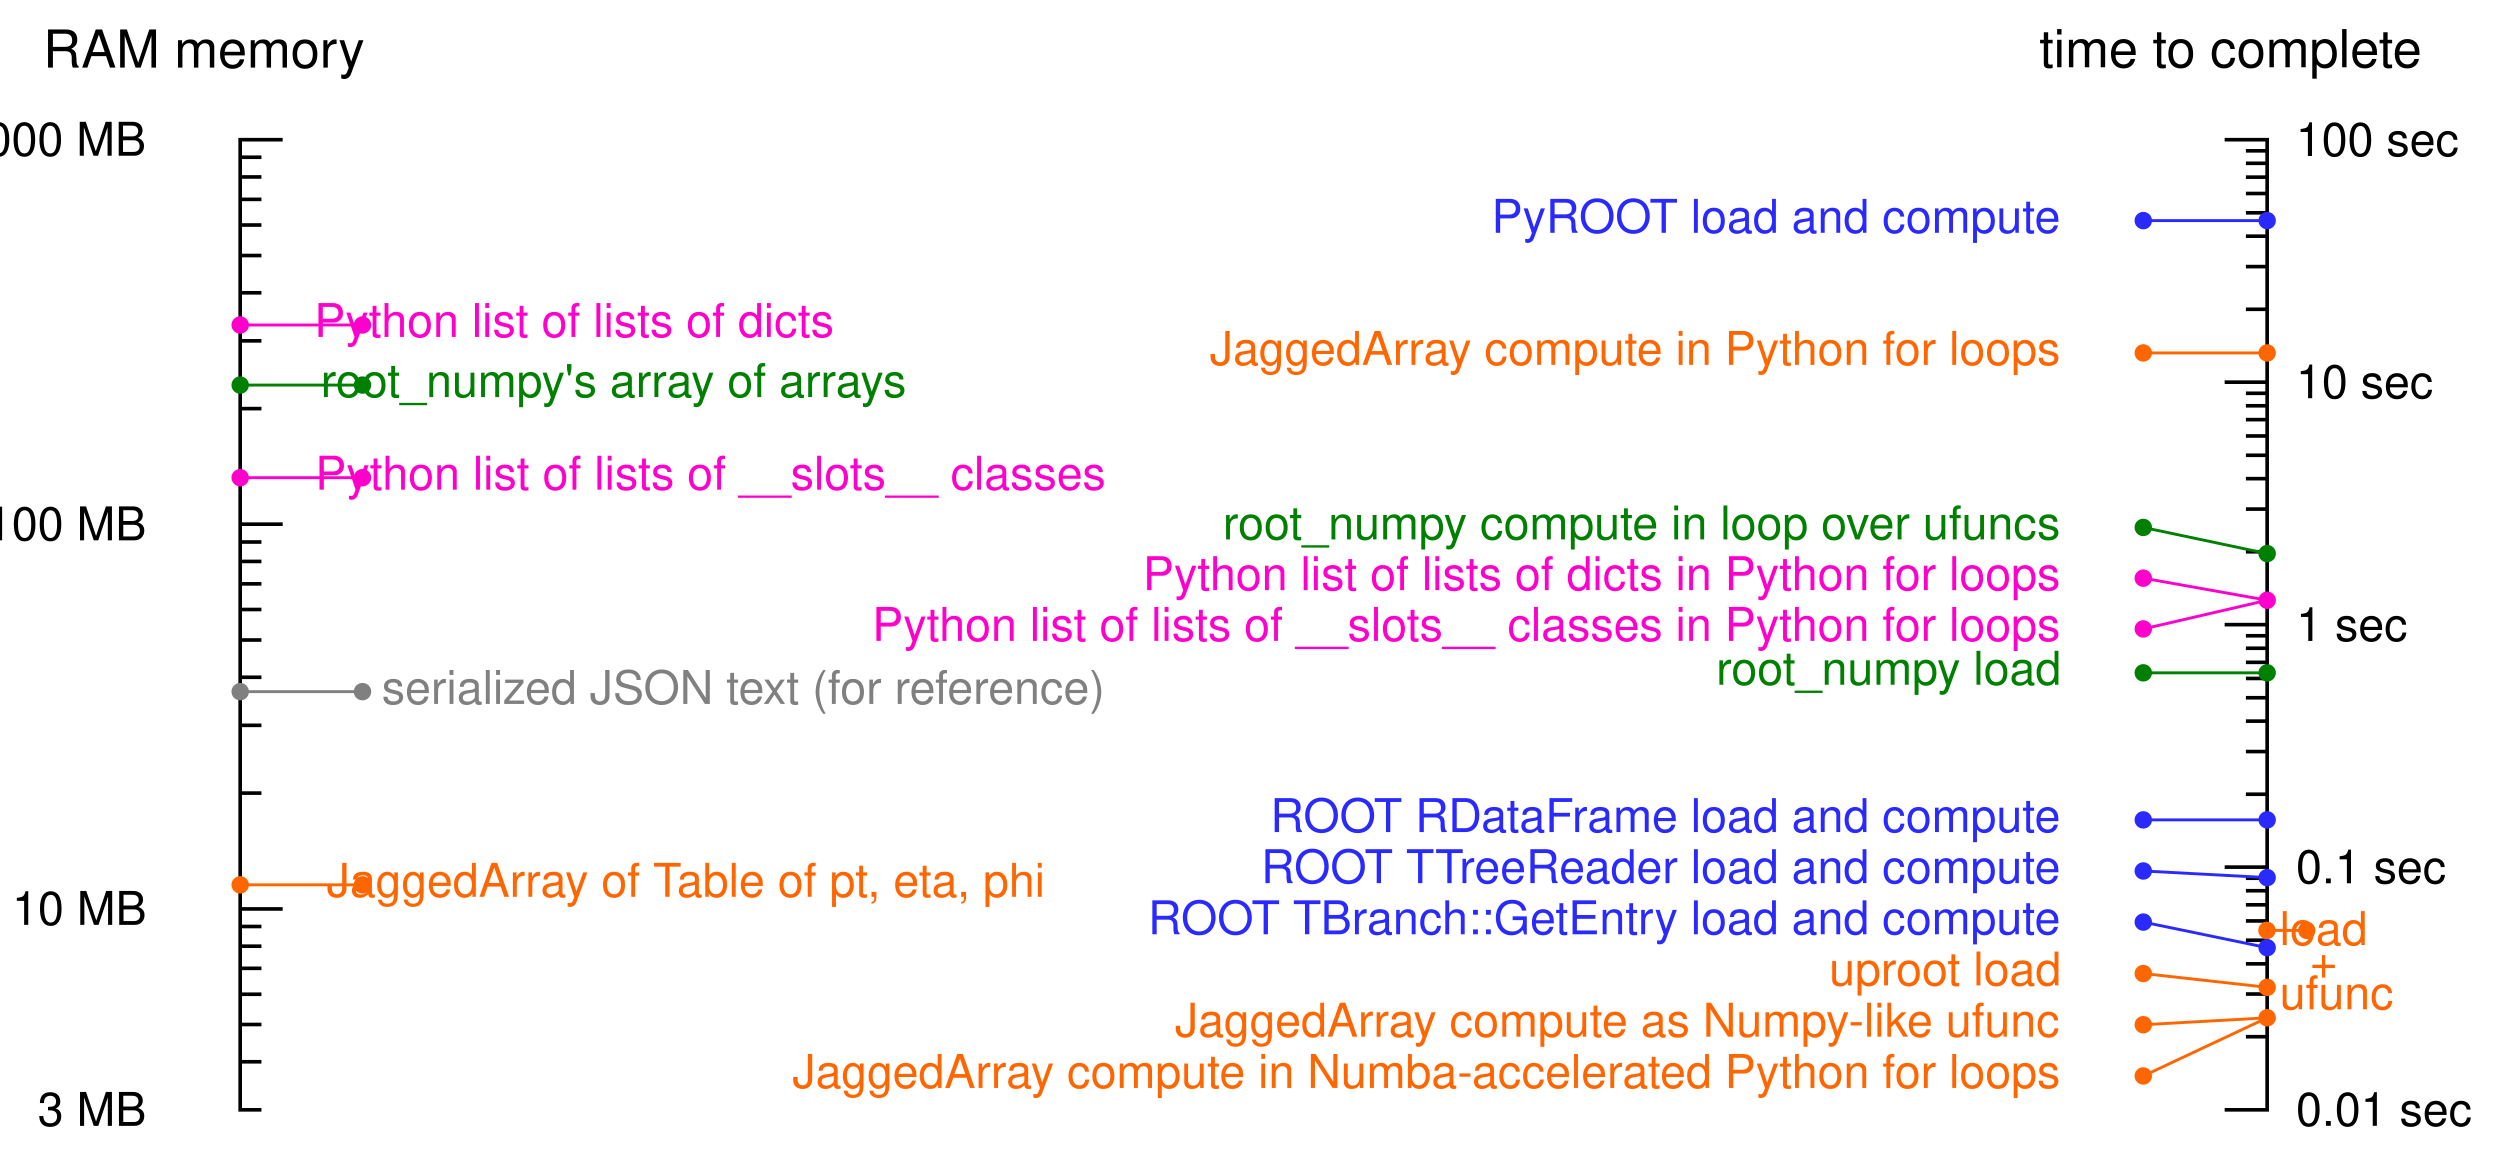
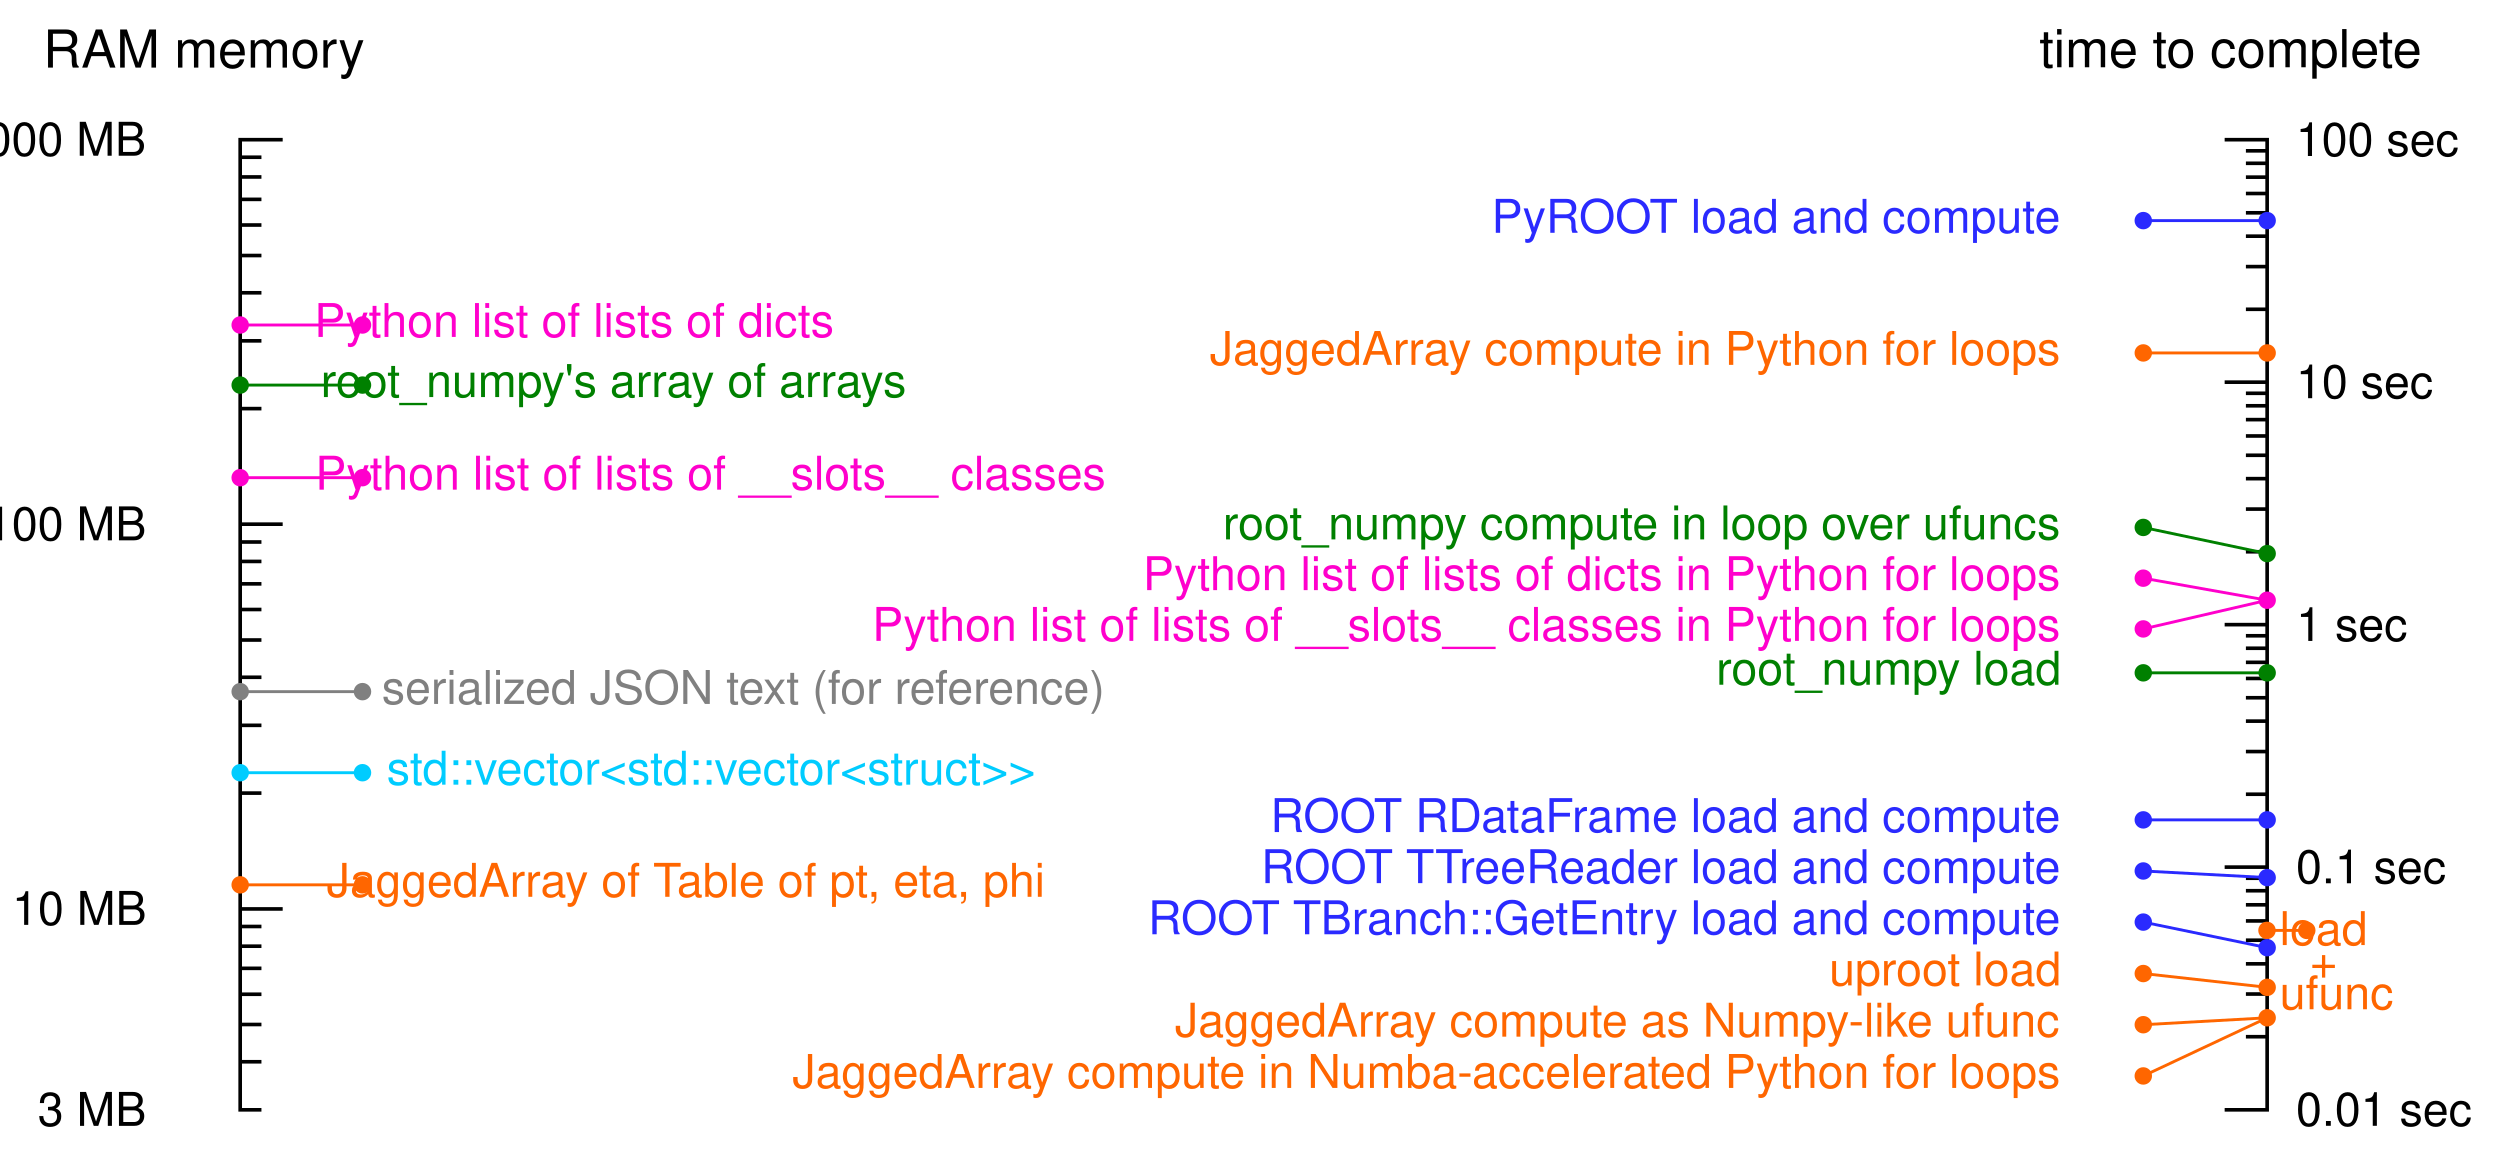
<svg xmlns="http://www.w3.org/2000/svg" width="1719.246" height="794.98" id="svg2" version="1.1">
  <defs id="defs4">
    <clipPath clipPathUnits="userSpaceOnUse" id="clipPath3160">
      <rect style="color:#000000;fill:#2a2aff;fill-opacity:1;fill-rule:nonzero;stroke:none;stroke-width:2;marker:none;visibility:visible;display:inline;overflow:visible;enable-background:accumulate" id="rect3162" width="10.231" height="4.054" x="1427.514" y="886.596" />
    </clipPath>
  </defs>
  <g id="layer1" transform="translate(127.3163,-234.8682)">
    <text xml:space="preserve" style="font-size:36px;font-style:normal;font-variant:normal;font-weight:normal;font-stretch:normal;text-align:end;line-height:125%;letter-spacing:0px;word-spacing:0px;text-anchor:end;fill:#000000;fill-opacity:1;stroke:none;font-family:Nimbus Sans L;-inkscape-font-specification:Nimbus Sans L" x="32.633" y="1067.522" id="text2989" transform="scale(1.441993,0.6934849)">
      <tspan id="tspan2991" x="32.633" y="1067.522" />
    </text>
    <text xml:space="preserve" style="font-size:36px;font-style:normal;font-variant:normal;font-weight:normal;font-stretch:normal;text-align:end;line-height:125%;letter-spacing:0px;word-spacing:0px;text-anchor:end;fill:#000000;fill-opacity:1;stroke:none;font-family:Nimbus Sans L;-inkscape-font-specification:Nimbus Sans L" x="22.861" y="1065.464" id="text2993" transform="scale(1.441993,0.6934849)">
      <tspan id="tspan2995" x="22.861" y="1065.464" />
    </text>
    <path id="path4550" style="color:#000000;fill:none;stroke:#000000;stroke-width:2.5;stroke-linecap:butt;stroke-linejoin:miter;stroke-miterlimit:4;stroke-opacity:1;stroke-dasharray:none;stroke-dashoffset:0;marker:none;visibility:visible;display:inline;overflow:visible;enable-background:accumulate" d="m 37.86,515.873 14.612,0 m -14.612,-46.606 14.612,0 m -14.612,-33.051 14.612,0 m -14.612,-25.624 14.612,0 m -14.612,-20.982 14.612,0 m -14.612,-17.64 14.612,0 m -14.612,-15.412 14.612,0 m -14.612,-13.555 14.612,0 m -14.612,437.281 14.612,0 m -14.612,-46.606 14.612,0 m -14.612,-33.051 14.612,0 m -14.612,-25.624 14.612,0 m -14.612,-20.982 14.612,0 m -14.612,-17.64 14.612,0 m -14.612,-15.412 14.612,0 m -14.612,-13.369 14.612,0 m -14.612,-12.255 29.225,0 m -14.612,402.744 -14.612,0 0,-667.156 29.225,0 m -29.225,634.104 14.612,0 m -14.612,-25.624 14.612,0 m -14.612,-20.796 14.612,0 m -14.612,-17.825 14.612,0 m -14.612,-15.226 14.612,0 m -14.612,-13.555 14.612,0 m -14.612,-12.069 29.225,0" />
    <text xml:space="preserve" style="font-size:32px;font-style:normal;font-variant:normal;font-weight:normal;font-stretch:normal;text-align:end;line-height:125%;letter-spacing:0px;word-spacing:0px;text-anchor:end;fill:#000000;fill-opacity:1;stroke:none;font-family:Nimbus Sans L;-inkscape-font-specification:Nimbus Sans L" x="17.964" y="870.898" id="text4554">
      <tspan id="tspan4556" x="17.964" y="870.898">10 MB</tspan>
    </text>
    <text xml:space="preserve" style="font-size:32px;font-style:normal;font-variant:normal;font-weight:normal;font-stretch:normal;text-align:end;line-height:125%;letter-spacing:0px;word-spacing:0px;text-anchor:end;fill:#000000;fill-opacity:1;stroke:none;font-family:Nimbus Sans L;-inkscape-font-specification:Nimbus Sans L" x="17.786" y="606.434" id="text4558">
      <tspan id="tspan4560" x="17.786" y="606.434">100 MB</tspan>
    </text>
    <text xml:space="preserve" style="font-size:32px;font-style:normal;font-variant:normal;font-weight:normal;font-stretch:normal;text-align:end;line-height:125%;letter-spacing:0px;word-spacing:0px;text-anchor:end;fill:#000000;fill-opacity:1;stroke:none;font-family:Nimbus Sans L;-inkscape-font-specification:Nimbus Sans L" x="17.607" y="341.969" id="text4562">
      <tspan id="tspan4564" x="17.607" y="341.969">1000 MB</tspan>
    </text>
    <text xml:space="preserve" style="font-size:32px;font-style:normal;font-variant:normal;font-weight:normal;font-stretch:normal;text-align:end;line-height:125%;letter-spacing:0px;word-spacing:0px;text-anchor:end;fill:#000000;fill-opacity:1;stroke:none;font-family:Nimbus Sans L;-inkscape-font-specification:Nimbus Sans L" x="17.786" y="1009.112" id="text4566">
      <tspan id="tspan4568" x="17.786" y="1009.112">3 MB</tspan>
    </text>
    <path d="m 1431.799,447.565 -14.612,0 m 14.612,-29.353 -14.612,0 m 14.612,-20.922 -14.612,0 m 14.612,-16.082 -14.612,0 m 14.612,-13.271 -14.612,0 m 14.612,-11.242 -14.612,0 m 14.612,-9.524 -14.612,0 m 14.612,-8.587 -14.612,0 m 14.612,275.731 -14.612,0 m 14.612,-29.353 -14.612,0 m 14.612,-20.922 -14.612,0 m 14.612,-16.082 -14.612,0 m 14.612,-13.271 -14.612,0 m 14.612,-11.242 -14.612,0 m 14.612,-9.524 -14.612,0 m 14.612,-8.587 -14.612,0 m 14.612,275.731 -14.612,0 m 14.612,-29.353 -14.612,0 m 14.612,-20.922 -14.612,0 m 14.612,-16.082 -14.612,0 m 14.612,-13.271 -14.612,0 m 14.612,-11.085 -14.612,0 m 14.612,-9.68 -14.612,0 m 14.612,-8.587 -14.612,0 m 14.612,-7.651 -29.225,0 m 29.225,283.381 -14.612,0 m 14.612,-29.353 -14.612,0 m 14.612,-20.766 -14.612,0 m 14.612,-16.238 -14.612,0 m 14.612,-13.271 -14.612,0 m 14.612,-11.085 -14.612,0 m 14.612,-9.68 -14.612,0 m 14.612,-8.587 -14.612,0 m 14.612,-7.651 -29.225,0 m 0,166.906 29.225,0 0,-667.156 -29.225,0 m 29.225,166.75 -29.225,0" style="color:#000000;fill:none;stroke:#000000;stroke-width:2.5;stroke-linecap:butt;stroke-linejoin:miter;stroke-miterlimit:4;stroke-opacity:1;stroke-dasharray:none;stroke-dashoffset:0;marker:none;visibility:visible;display:inline;overflow:visible;enable-background:accumulate" id="path4577" />
    <text xml:space="preserve" style="font-size:32px;font-style:normal;font-variant:normal;font-weight:normal;font-stretch:normal;text-align:start;line-height:125%;letter-spacing:0px;word-spacing:0px;text-anchor:start;fill:#000000;fill-opacity:1;stroke:none;font-family:Nimbus Sans L;-inkscape-font-specification:Nimbus Sans L" x="1451.666" y="1009.102" id="text4579">
      <tspan id="tspan4581" x="1451.666" y="1009.102">0.01 sec</tspan>
    </text>
    <text xml:space="preserve" style="font-size:32px;font-style:normal;font-variant:normal;font-weight:normal;font-stretch:normal;text-align:start;line-height:125%;letter-spacing:0px;word-spacing:0px;text-anchor:start;fill:#000000;fill-opacity:1;stroke:none;font-family:Nimbus Sans L;-inkscape-font-specification:Nimbus Sans L" x="1451.666" y="842.301" id="text4583">
      <tspan id="tspan4585" x="1451.666" y="842.301">0.1 sec</tspan>
    </text>
    <text xml:space="preserve" style="font-size:32px;font-style:normal;font-variant:normal;font-weight:normal;font-stretch:normal;text-align:start;line-height:125%;letter-spacing:0px;word-spacing:0px;text-anchor:start;fill:#000000;fill-opacity:1;stroke:none;font-family:Nimbus Sans L;-inkscape-font-specification:Nimbus Sans L" x="1451.792" y="675.626" id="text4587">
      <tspan id="tspan4589" x="1451.792" y="675.626">1 sec</tspan>
    </text>
    <text xml:space="preserve" style="font-size:32px;font-style:normal;font-variant:normal;font-weight:normal;font-stretch:normal;text-align:start;line-height:125%;letter-spacing:0px;word-spacing:0px;text-anchor:start;fill:#000000;fill-opacity:1;stroke:none;font-family:Nimbus Sans L;-inkscape-font-specification:Nimbus Sans L" x="1451.666" y="508.698" id="text4591">
      <tspan id="tspan4593" x="1451.666" y="508.698">10 sec</tspan>
    </text>
    <text xml:space="preserve" style="font-size:32px;font-style:normal;font-variant:normal;font-weight:normal;font-stretch:normal;text-align:start;line-height:125%;letter-spacing:0px;word-spacing:0px;text-anchor:start;fill:#000000;fill-opacity:1;stroke:none;font-family:Nimbus Sans L;-inkscape-font-specification:Nimbus Sans L" x="1451.54" y="342.149" id="text4595">
      <tspan id="tspan4597" x="1451.54" y="342.149">100 sec</tspan>
    </text>
    <text xml:space="preserve" style="font-size:36px;font-style:normal;font-variant:normal;font-weight:normal;font-stretch:normal;text-align:center;line-height:125%;letter-spacing:0px;word-spacing:0px;text-anchor:middle;fill:#000000;fill-opacity:1;stroke:none;font-family:Nimbus Sans L;-inkscape-font-specification:Nimbus Sans L" x="37.913" y="281.366" id="text4599">
      <tspan id="tspan4601" x="37.913" y="281.366">RAM memory</tspan>
    </text>
    <text xml:space="preserve" style="font-size:36px;font-style:normal;font-variant:normal;font-weight:normal;font-stretch:normal;text-align:center;line-height:125%;letter-spacing:0px;word-spacing:0px;text-anchor:middle;fill:#000000;fill-opacity:1;stroke:none;font-family:Nimbus Sans L;-inkscape-font-specification:Nimbus Sans L" x="1431.652" y="281.112" id="text4603">
      <tspan id="tspan4605" x="1431.652" y="281.112">time to complete</tspan>
    </text>
    <text xml:space="preserve" style="font-size:32px;font-style:normal;font-variant:normal;font-weight:normal;font-stretch:normal;text-indent:0;text-align:end;text-decoration:none;line-height:125%;letter-spacing:0px;word-spacing:0px;text-transform:none;direction:ltr;block-progression:tb;writing-mode:lr-tb;text-anchor:end;baseline-shift:baseline;color:#000000;fill:#ff00cc;fill-opacity:1;fill-rule:nonzero;stroke:none;stroke-width:1;marker:none;visibility:visible;display:inline;overflow:visible;enable-background:accumulate;font-family:Nimbus Sans L;-inkscape-font-specification:Nimbus Sans L" x="490.69" y="466.593" id="text4611">
      <tspan id="tspan4613" x="490.69" y="466.593">Python list of lists of dicts</tspan>
    </text>
    <text xml:space="preserve" style="font-size:32px;font-style:normal;font-variant:normal;font-weight:normal;font-stretch:normal;text-indent:0;text-align:end;text-decoration:none;line-height:125%;letter-spacing:0px;word-spacing:0px;text-transform:none;direction:ltr;block-progression:tb;writing-mode:lr-tb;text-anchor:end;baseline-shift:baseline;color:#000000;fill:#ff00cc;fill-opacity:1;fill-rule:nonzero;stroke:none;marker:none;visibility:visible;display:inline;overflow:visible;enable-background:accumulate;font-family:Nimbus Sans L;-inkscape-font-specification:Nimbus Sans L" x="677.565" y="571.593" id="text4615">
      <tspan id="tspan4617" x="677.565" y="571.593">Python list of lists of __slots__ classes</tspan>
    </text>
    <text xml:space="preserve" style="font-size:32px;font-style:normal;font-variant:normal;font-weight:normal;font-stretch:normal;text-indent:0;text-align:start;text-decoration:none;line-height:125%;letter-spacing:0px;word-spacing:0px;text-transform:none;direction:ltr;block-progression:tb;writing-mode:lr-tb;text-anchor:start;baseline-shift:baseline;color:#000000;fill:#808080;fill-opacity:1;fill-rule:nonzero;stroke:none;stroke-width:1;marker:none;visibility:visible;display:inline;overflow:visible;enable-background:accumulate;font-family:Nimbus Sans L;-inkscape-font-specification:Nimbus Sans L" x="135.242" y="718.976" id="text4619">
      <tspan id="tspan4621" x="135.242" y="718.976">serialized JSON text (for reference)</tspan>
    </text>
    <text xml:space="preserve" style="font-size:32px;font-style:normal;font-variant:normal;font-weight:normal;font-stretch:normal;text-indent:0;text-align:end;text-decoration:none;line-height:125%;letter-spacing:0px;word-spacing:0px;text-transform:none;direction:ltr;block-progression:tb;writing-mode:lr-tb;text-anchor:end;baseline-shift:baseline;color:#000000;fill:#ff6600;fill-opacity:1;fill-rule:nonzero;stroke:none;marker:none;visibility:visible;display:inline;overflow:visible;enable-background:accumulate;font-family:Nimbus Sans L;-inkscape-font-specification:Nimbus Sans L" x="635.849" y="851.593" id="text4627">
      <tspan id="tspan4629" x="635.849" y="851.593">JaggedArray of Table of pt, eta, phi</tspan>
    </text>
    <text xml:space="preserve" style="font-size:32px;font-style:normal;font-variant:normal;font-weight:normal;font-stretch:normal;text-align:end;line-height:125%;letter-spacing:0px;word-spacing:0px;text-anchor:end;fill:#2a2aff;fill-opacity:1;stroke:none;font-family:Nimbus Sans L;-inkscape-font-specification:Nimbus Sans L" x="1334.122" y="394.951" id="text4631">
      <tspan id="tspan4633" x="1334.122" y="394.951">PyROOT load and compute</tspan>
    </text>
    <text xml:space="preserve" style="font-size:32px;font-style:normal;font-variant:normal;font-weight:normal;font-stretch:normal;text-align:end;line-height:125%;letter-spacing:0px;word-spacing:0px;text-anchor:end;fill:#ff6600;fill-opacity:1;stroke:none;font-family:Nimbus Sans L;-inkscape-font-specification:Nimbus Sans L;text-indent:0;text-decoration:none;text-transform:none;direction:ltr;block-progression:tb;writing-mode:lr-tb;baseline-shift:baseline;color:#000000;fill-rule:nonzero;marker:none;visibility:visible;display:inline;overflow:visible;enable-background:accumulate" x="1334.037" y="485.807" id="text4635">
      <tspan id="tspan4637" x="1334.037" y="485.807">JaggedArray compute in Python for loops</tspan>
    </text>
    <text xml:space="preserve" style="font-size:32px;font-style:normal;font-variant:normal;font-weight:normal;font-stretch:normal;text-align:end;line-height:125%;letter-spacing:0px;word-spacing:0px;text-anchor:end;fill:#ff00cc;fill-opacity:1;stroke:none;font-family:Nimbus Sans L;-inkscape-font-specification:Nimbus Sans L" x="1334.037" y="640.706" id="text4639">
      <tspan id="tspan4641" x="1334.037" y="640.706">Python list of lists of dicts in Python for loops</tspan>
    </text>
    <text xml:space="preserve" style="font-size:32px;font-style:normal;font-variant:normal;font-weight:normal;font-stretch:normal;text-align:end;line-height:125%;letter-spacing:0px;word-spacing:0px;text-anchor:end;fill:#ff00cc;fill-opacity:1;stroke:none;font-family:Nimbus Sans L;-inkscape-font-specification:Nimbus Sans L" x="1334.037" y="675.605" id="text4643">
      <tspan id="tspan4645" x="1334.037" y="675.605">Python list of lists of __slots__ classes in Python for loops</tspan>
    </text>
    <text xml:space="preserve" style="font-size:32px;font-style:normal;font-variant:normal;font-weight:normal;font-stretch:normal;text-align:end;line-height:125%;letter-spacing:0px;word-spacing:0px;text-anchor:end;fill:#008000;fill-opacity:1;stroke:none;font-family:Nimbus Sans L;-inkscape-font-specification:Nimbus Sans L" x="1334.698" y="705.754" id="text4647">
      <tspan id="tspan4649" x="1334.698" y="705.754">root_numpy load</tspan>
    </text>
    <text xml:space="preserve" style="font-size:32px;font-style:normal;font-variant:normal;font-weight:normal;font-stretch:normal;text-align:end;line-height:125%;letter-spacing:0px;word-spacing:0px;text-anchor:end;fill:#2a2aff;fill-opacity:1;stroke:none;font-family:Nimbus Sans L;-inkscape-font-specification:Nimbus Sans L" x="1334.122" y="807.064" id="text4651">
      <tspan id="tspan4653" x="1334.122" y="807.064">ROOT RDataFrame load and compute</tspan>
    </text>
    <text xml:space="preserve" style="font-size:32px;font-style:normal;font-variant:normal;font-weight:normal;font-stretch:normal;text-align:end;line-height:125%;letter-spacing:0px;word-spacing:0px;text-anchor:end;fill:#2a2aff;fill-opacity:1;stroke:none;font-family:Nimbus Sans L;-inkscape-font-specification:Nimbus Sans L" x="1334.122" y="842.21" id="text4655">
      <tspan id="tspan4657" x="1334.122" y="842.21">ROOT TTreeReader load and compute</tspan>
    </text>
    <text xml:space="preserve" style="font-size:32px;font-style:normal;font-variant:normal;font-weight:normal;font-stretch:normal;text-align:end;line-height:125%;letter-spacing:0px;word-spacing:0px;text-anchor:end;fill:#2a2aff;fill-opacity:1;stroke:none;font-family:Nimbus Sans L;-inkscape-font-specification:Nimbus Sans L" x="1334.122" y="877.355" id="text4659">
      <tspan id="tspan4661" x="1334.122" y="877.355">ROOT TBranch::GetEntry load and compute</tspan>
    </text>
    <text xml:space="preserve" style="font-size:32px;font-style:normal;font-variant:normal;font-weight:normal;font-stretch:normal;text-align:end;line-height:125%;letter-spacing:0px;word-spacing:0px;text-anchor:end;fill:#ff6600;fill-opacity:1;stroke:none;font-family:Nimbus Sans L;-inkscape-font-specification:Nimbus Sans L" x="1334.698" y="912.547" id="text4667">
      <tspan id="tspan4669" x="1334.698" y="912.547">uproot load</tspan>
    </text>
    <text xml:space="preserve" style="font-size:32px;font-style:normal;font-variant:normal;font-weight:normal;font-stretch:normal;text-align:end;line-height:125%;letter-spacing:0px;word-spacing:0px;text-anchor:end;fill:#ff6600;fill-opacity:1;stroke:none;font-family:Nimbus Sans L;-inkscape-font-specification:Nimbus Sans L" x="1333.461" y="947.784" id="text4671">
      <tspan id="tspan4673" x="1333.461" y="947.784">JaggedArray compute as Numpy-like ufunc</tspan>
    </text>
    <text xml:space="preserve" style="font-size:32px;font-style:normal;font-variant:normal;font-weight:normal;font-stretch:normal;text-align:end;line-height:125%;letter-spacing:0px;word-spacing:0px;text-anchor:end;fill:#ff6600;fill-opacity:1;stroke:none;font-family:Nimbus Sans L;-inkscape-font-specification:Nimbus Sans L" x="1334.037" y="983.021" id="text4675">
      <tspan id="tspan4677" x="1334.037" y="983.021">JaggedArray compute in Numba-accelerated Python for loops</tspan>
    </text>
    <path id="path4681" style="color:#000000;fill:#ff00cc;fill-opacity:1;fill-rule:nonzero;stroke:none;stroke-width:0.5;marker:none;visibility:visible;display:inline;overflow:visible;enable-background:accumulate" d="m 200.86,458.369 c 0,1.657 -1.343,3 -3,3 -1.657,0 -3,-1.343 -3,-3 0,-1.657 1.343,-3 3,-3 1.657,0 3,1.343 3,3 z" transform="matrix(2,0,0,2,-357.8602,-458.3688)" />
    <path id="path4683" style="color:#000000;fill:#ff00cc;fill-opacity:1;fill-rule:nonzero;stroke:none;stroke-width:0.5;marker:none;visibility:visible;display:inline;overflow:visible;enable-background:accumulate" d="m 200.86,563.369 c 0,1.657 -1.343,3 -3,3 -1.657,0 -3,-1.343 -3,-3 0,-1.657 1.343,-3 3,-3 1.657,0 3,1.343 3,3 z" transform="matrix(2,0,0,2,-357.8602,-563.3688)" />
    <path id="path4685" style="color:#000000;fill:#808080;fill-opacity:1;fill-rule:nonzero;stroke:none;stroke-width:0.5;marker:none;visibility:visible;display:inline;overflow:visible;enable-background:accumulate" d="m 200.86,710.512 c 0,1.657 -1.343,3 -3,3 -1.657,0 -3,-1.343 -3,-3 0,-1.657 1.343,-3 3,-3 1.657,0 3,1.343 3,3 z" transform="matrix(2,0,0,2,-357.8602,-710.5117)" />
    <path id="path4689" style="color:#000000;fill:#ff6600;fill-opacity:1;fill-rule:nonzero;stroke:none;stroke-width:0.5;marker:none;visibility:visible;display:inline;overflow:visible;enable-background:accumulate" d="m 200.86,843.369 c 0,1.657 -1.343,3 -3,3 -1.657,0 -3,-1.343 -3,-3 0,-1.657 1.343,-3 3,-3 1.657,0 3,1.343 3,3 z" transform="matrix(2,0,0,2,-357.8602,-843.3688)" />
    <path id="path4691" style="color:#000000;fill:#2a2aff;fill-opacity:1;fill-rule:nonzero;stroke:none;marker:none;visibility:visible;display:inline;overflow:visible;enable-background:accumulate" d="m 1434.799,386.583 c 0,1.657 -1.343,3 -3,3 -1.657,0 -3,-1.343 -3,-3 0,-1.657 1.343,-3 3,-3 1.657,0 3,1.343 3,3 z" transform="matrix(2,0,0,2,-1431.799,-386.5831)" />
    <path id="path4693" style="color:#000000;fill:#ff6600;fill-opacity:1;fill-rule:nonzero;stroke:none;marker:none;visibility:visible;display:inline;overflow:visible;enable-background:accumulate" d="m 1434.799,621.583 c 0,1.657 -1.343,3 -3,3 -1.657,0 -3,-1.343 -3,-3 0,-1.657 1.343,-3 3,-3 1.657,0 3,1.343 3,3 z" transform="matrix(2,0,0,2,-1431.799,-765.5831)" />
    <path id="path4695" style="color:#000000;fill:#ff00cc;fill-opacity:1;fill-rule:nonzero;stroke:none;marker:none;visibility:visible;display:inline;overflow:visible;enable-background:accumulate" d="m 1434.799,647.654 c 0,1.657 -1.343,3 -3,3 -1.657,0 -3,-1.343 -3,-3 0,-1.657 1.343,-3 3,-3 1.657,0 3,1.343 3,3 z" transform="matrix(2,0,0,2,-1431.799,-647.6545)" />
    <path id="path4697" style="color:#000000;fill:#008000;fill-opacity:1;fill-rule:nonzero;stroke:none;marker:none;visibility:visible;display:inline;overflow:visible;enable-background:accumulate" d="m 1434.799,684.44 c 0,1.657 -1.343,3 -3,3 -1.657,0 -3,-1.343 -3,-3 0,-1.657 1.343,-3 3,-3 1.657,0 3,1.343 3,3 z" transform="matrix(2,0,0,2,-1431.799,-671.3028)" />
    <path id="path4699" style="color:#000000;fill:#2a2aff;fill-opacity:1;fill-rule:nonzero;stroke:none;marker:none;visibility:visible;display:inline;overflow:visible;enable-background:accumulate" d="m 1434.799,707.654 c 0,1.657 -1.343,3 -3,3 -1.657,0 -3,-1.343 -3,-3 0,-1.657 1.343,-3 3,-3 1.657,0 3,1.343 3,3 z" transform="matrix(2,0,0,2,-1431.799,-616.6126)" />
    <path id="path4711" style="color:#000000;fill:#ff6600;fill-opacity:1;fill-rule:nonzero;stroke:none;marker:none;visibility:visible;display:inline;overflow:visible;enable-background:accumulate" d="m 1434.799,934.797 c 0,1.657 -1.343,3 -3,3 -1.657,0 -3,-1.343 -3,-3 0,-1.657 1.343,-3 3,-3 1.657,0 3,1.343 3,3 z" transform="matrix(2,0,0,2,-1431.799,-934.7974)" />
    <path transform="matrix(2,0,0,2,-1516.978,-386.5831)" d="m 1434.799,386.583 c 0,1.657 -1.343,3 -3,3 -1.657,0 -3,-1.343 -3,-3 0,-1.657 1.343,-3 3,-3 1.657,0 3,1.343 3,3 z" style="color:#000000;fill:#2a2aff;fill-opacity:1;fill-rule:nonzero;stroke:none;marker:none;visibility:visible;display:inline;overflow:visible;enable-background:accumulate" id="path4926" />
    <path transform="matrix(2,0,0,2,-1516.978,-765.5831)" d="m 1434.799,621.583 c 0,1.657 -1.343,3 -3,3 -1.657,0 -3,-1.343 -3,-3 0,-1.657 1.343,-3 3,-3 1.657,0 3,1.343 3,3 z" style="color:#000000;fill:#ff6600;fill-opacity:1;fill-rule:nonzero;stroke:none;marker:none;visibility:visible;display:inline;overflow:visible;enable-background:accumulate" id="path4928" />
    <path transform="matrix(2,0,0,2,-1516.978,-662.827)" d="m 1434.799,647.654 c 0,1.657 -1.343,3 -3,3 -1.657,0 -3,-1.343 -3,-3 0,-1.657 1.343,-3 3,-3 1.657,0 3,1.343 3,3 z" style="color:#000000;fill:#ff00cc;fill-opacity:1;fill-rule:nonzero;stroke:none;marker:none;visibility:visible;display:inline;overflow:visible;enable-background:accumulate" id="path4930" />
    <path transform="matrix(2,0,0,2,-1516.978,-701.4995)" d="m 1434.799,684.44 c 0,1.657 -1.343,3 -3,3 -1.657,0 -3,-1.343 -3,-3 0,-1.657 1.343,-3 3,-3 1.657,0 3,1.343 3,3 z" style="color:#000000;fill:#ff00cc;fill-opacity:1;fill-rule:nonzero;stroke:none;marker:none;visibility:visible;display:inline;overflow:visible;enable-background:accumulate" id="path4932" />
    <path id="path4934" style="color:#000000;fill:#008000;fill-opacity:1;fill-rule:nonzero;stroke:none;marker:none;visibility:visible;display:inline;overflow:visible;enable-background:accumulate" d="m 1434.799,684.44 c 0,1.657 -1.343,3 -3,3 -1.657,0 -3,-1.343 -3,-3 0,-1.657 1.343,-3 3,-3 1.657,0 3,1.343 3,3 z" transform="matrix(2,0,0,2,-1516.978,-671.3028)" />
    <path transform="matrix(2,0,0,2,-1516.978,-894.7974)" d="m 1434.799,934.797 c 0,1.657 -1.343,3 -3,3 -1.657,0 -3,-1.343 -3,-3 0,-1.657 1.343,-3 3,-3 1.657,0 3,1.343 3,3 z" style="color:#000000;fill:#ff6600;fill-opacity:1;fill-rule:nonzero;stroke:none;marker:none;visibility:visible;display:inline;overflow:visible;enable-background:accumulate" id="path4955" />
    <path transform="matrix(2,0,0,2,-1516.758,-897.3633)" d="m 1434.69,918.462 c 0,1.657 -1.343,3 -3,3 -1.657,0 -3,-1.343 -3,-3 0,-1.657 1.343,-3 3,-3 1.657,0 3,1.343 3,3 z" style="color:#000000;fill:#ff6600;fill-opacity:1;fill-rule:nonzero;stroke:none;marker:none;visibility:visible;display:inline;overflow:visible;enable-background:accumulate" id="path4957" />
    <path transform="matrix(2,0,0,2,-1516.978,-868.7954)" d="m 1434.799,886.583 c 0,1.657 -1.343,3 -3,3 -1.657,0 -3,-1.343 -3,-3 0,-1.657 1.343,-3 3,-3 1.657,0 3,1.343 3,3 z" style="color:#000000;fill:#ff6600;fill-opacity:1;fill-rule:nonzero;stroke:none;marker:none;visibility:visible;display:inline;overflow:visible;enable-background:accumulate" id="path4959" />
    <path transform="matrix(2,0,0,2,-1516.978,-742.7501)" d="m 1434.799,805.869 c 0,1.657 -1.343,3 -3,3 -1.657,0 -3,-1.343 -3,-3 0,-1.657 1.343,-3 3,-3 1.657,0 3,1.343 3,3 z" style="color:#000000;fill:#2a2aff;fill-opacity:1;fill-rule:nonzero;stroke:none;marker:none;visibility:visible;display:inline;overflow:visible;enable-background:accumulate" id="path4963" />
    <path transform="matrix(2,0,0,2,-1516.978,-756.4671)" d="m 1434.799,795.154 c 0,1.657 -1.343,3 -3,3 -1.657,0 -3,-1.343 -3,-3 0,-1.657 1.343,-3 3,-3 1.657,0 3,1.343 3,3 z" style="color:#000000;fill:#2a2aff;fill-opacity:1;fill-rule:nonzero;stroke:none;marker:none;visibility:visible;display:inline;overflow:visible;enable-background:accumulate" id="path4965" />
    <path transform="matrix(2,0,0,2,-1516.978,-616.6126)" d="m 1434.799,707.654 c 0,1.657 -1.343,3 -3,3 -1.657,0 -3,-1.343 -3,-3 0,-1.657 1.343,-3 3,-3 1.657,0 3,1.343 3,3 z" style="color:#000000;fill:#2a2aff;fill-opacity:1;fill-rule:nonzero;stroke:none;marker:none;visibility:visible;display:inline;overflow:visible;enable-background:accumulate" id="path4967" />
    <path style="color:#000000;fill:#2a2aff;stroke:#2a2aff;stroke-width:2;stroke-linecap:butt;stroke-linejoin:miter;stroke-miterlimit:4;stroke-opacity:1;stroke-dasharray:none;stroke-dashoffset:0;marker:none;visibility:visible;display:inline;overflow:visible;enable-background:accumulate" d="m 1341.36,151.715 85.179,0" id="path4995" transform="translate(5.261054,234.8682)" />
    <path style="color:#000000;fill:#ff6600;stroke:#ff6600;stroke-width:2;stroke-linecap:butt;stroke-linejoin:miter;stroke-miterlimit:4;stroke-opacity:1;stroke-dasharray:none;stroke-dashoffset:0;marker:none;visibility:visible;display:inline;overflow:visible;enable-background:accumulate;fill-opacity:1;fill-rule:nonzero" d="m 1341.36,242.715 85.179,0" id="path4997" transform="translate(5.261054,234.8682)" />
    <path style="color:#000000;fill:#ab37c8;stroke:#ff00cc;stroke-width:2;stroke-linecap:butt;stroke-linejoin:miter;stroke-miterlimit:4;stroke-opacity:1;stroke-dasharray:none;stroke-dashoffset:0;marker:none;visibility:visible;display:inline;overflow:visible;enable-background:accumulate" d="m 1341.36,397.614 85.179,15.172" id="path4999" transform="translate(5.261054,234.8682)" />
    <path style="color:#000000;fill:#ff6600;stroke:#ff6600;stroke-width:2;stroke-linecap:butt;stroke-linejoin:miter;stroke-miterlimit:4;stroke-opacity:1;stroke-dasharray:none;stroke-dashoffset:0;marker:none;visibility:visible;display:inline;overflow:visible;enable-background:accumulate" d="m 1341.36,739.929 85.179,-40" id="path5017" transform="translate(5.261054,234.8682)" />
    <path style="color:#000000;fill:#ab37c8;stroke:#ff00cc;stroke-width:2;stroke-linecap:butt;stroke-linejoin:miter;stroke-miterlimit:4;stroke-opacity:1;stroke-dasharray:none;stroke-dashoffset:0;marker:none;visibility:visible;display:inline;overflow:visible;enable-background:accumulate" d="m 1341.36,432.513 85.179,-19.726" id="path5019" transform="translate(5.261054,234.8682)" />
    <path style="color:#000000;fill:#008000;stroke:#008000;stroke-width:2;stroke-linecap:butt;stroke-linejoin:miter;stroke-miterlimit:4;stroke-opacity:1;stroke-dasharray:none;stroke-dashoffset:0;marker:none;visibility:visible;display:inline;overflow:visible;enable-background:accumulate" d="m 1341.36,462.709 85.179,0" id="path5021" transform="translate(5.261054,234.8682)" />
    <path style="color:#000000;fill:#2a2aff;stroke:#2a2aff;stroke-width:2;stroke-linecap:butt;stroke-linejoin:miter;stroke-miterlimit:4;stroke-opacity:1;stroke-dasharray:none;stroke-dashoffset:0;marker:none;visibility:visible;display:inline;overflow:visible;enable-background:accumulate" d="m 1341.36,563.828 85.179,2e-5" id="path5023" transform="translate(5.261054,234.8682)" />
    <path style="color:#000000;fill:#2a2aff;stroke:#2a2aff;stroke-width:2;stroke-linecap:butt;stroke-linejoin:miter;stroke-miterlimit:4;stroke-opacity:1;stroke-dasharray:none;stroke-dashoffset:0;marker:none;visibility:visible;display:inline;overflow:visible;enable-background:accumulate" d="m 1341.36,598.974 85.179,4.555" id="path5025" transform="translate(5.261054,234.8682)" />
    <path style="color:#000000;fill:#ff6600;fill-opacity:1;fill-rule:nonzero;stroke:#ff6600;stroke-width:2;stroke-linecap:butt;stroke-linejoin:miter;stroke-miterlimit:4;stroke-opacity:1;stroke-dasharray:none;stroke-dashoffset:0;marker:none;visibility:visible;display:inline;overflow:visible;enable-background:accumulate" d="m 1341.36,669.503 85.179,9.492" id="path5031" transform="translate(5.261054,234.8682)" />
    <path style="color:#000000;fill:#ff6600;fill-opacity:1;fill-rule:nonzero;stroke:#ff6600;stroke-width:2;stroke-linecap:butt;stroke-linejoin:miter;stroke-miterlimit:4;stroke-opacity:1;stroke-dasharray:none;stroke-dashoffset:0;marker:none;visibility:visible;display:inline;overflow:visible;enable-background:accumulate" d="m 1341.36,704.692 85.179,-4.763" id="path5033" transform="translate(5.261054,234.8682)" />
    <path transform="matrix(2,0,0,2,-273.753,-843.3688)" d="m 200.86,843.369 c 0,1.657 -1.343,3 -3,3 -1.657,0 -3,-1.343 -3,-3 0,-1.657 1.343,-3 3,-3 1.657,0 3,1.343 3,3 z" style="color:#000000;fill:#ff6600;fill-opacity:1;fill-rule:nonzero;stroke:none;stroke-width:0.5;marker:none;visibility:visible;display:inline;overflow:visible;enable-background:accumulate" id="path5109" />
    <path transform="matrix(2,0,0,2,-273.753,-710.5117)" d="m 200.86,710.512 c 0,1.657 -1.343,3 -3,3 -1.657,0 -3,-1.343 -3,-3 0,-1.657 1.343,-3 3,-3 1.657,0 3,1.343 3,3 z" style="color:#000000;fill:#808080;fill-opacity:1;fill-rule:nonzero;stroke:none;stroke-width:0.5;marker:none;visibility:visible;display:inline;overflow:visible;enable-background:accumulate" id="path5113" />
    <path transform="matrix(2,0,0,2,-273.753,-563.3688)" d="m 200.86,563.369 c 0,1.657 -1.343,3 -3,3 -1.657,0 -3,-1.343 -3,-3 0,-1.657 1.343,-3 3,-3 1.657,0 3,1.343 3,3 z" style="color:#000000;fill:#ff00cc;fill-opacity:1;fill-rule:nonzero;stroke:none;stroke-width:0.5;marker:none;visibility:visible;display:inline;overflow:visible;enable-background:accumulate" id="path5115" />
    <path transform="matrix(2,0,0,2,-273.753,-458.3688)" d="m 200.86,458.369 c 0,1.657 -1.343,3 -3,3 -1.657,0 -3,-1.343 -3,-3 0,-1.657 1.343,-3 3,-3 1.657,0 3,1.343 3,3 z" style="color:#000000;fill:#ff00cc;fill-opacity:1;fill-rule:nonzero;stroke:none;stroke-width:0.5;marker:none;visibility:visible;display:inline;overflow:visible;enable-background:accumulate" id="path5117" />
    <path style="color:#000000;fill:#ff6600;stroke:#ff6600;stroke-width:2;stroke-linecap:butt;stroke-linejoin:miter;stroke-miterlimit:4;stroke-opacity:1;stroke-dasharray:none;stroke-dashoffset:0;marker:none;visibility:visible;display:inline;overflow:visible;enable-background:accumulate;fill-opacity:1;fill-rule:nonzero" d="m 37.86,843.369 84.107,0" id="path5309" />
    <path style="color:#000000;fill:#808080;stroke:#808080;stroke-width:2;stroke-linecap:butt;stroke-linejoin:miter;stroke-miterlimit:4;stroke-opacity:1;stroke-dasharray:none;stroke-dashoffset:0;marker:none;visibility:visible;display:inline;overflow:visible;enable-background:accumulate" d="m 37.86,710.512 84.107,0" id="path5313" />
    <path style="color:#000000;fill:#ff00cc;stroke:#ff00cc;stroke-width:2;stroke-linecap:butt;stroke-linejoin:miter;stroke-miterlimit:4;stroke-opacity:1;stroke-dasharray:none;stroke-dashoffset:0;marker:none;visibility:visible;display:inline;overflow:visible;enable-background:accumulate" d="m 37.86,563.369 84.107,0" id="path5315" />
    <path style="color:#000000;fill:#ff00cc;stroke:#ff00cc;stroke-width:2;stroke-linecap:butt;stroke-linejoin:miter;stroke-miterlimit:4;stroke-opacity:1;stroke-dasharray:none;stroke-dashoffset:0;marker:none;visibility:visible;display:inline;overflow:visible;enable-background:accumulate" d="m 37.86,458.369 84.107,0" id="path5317" />
    <text xml:space="preserve" style="font-size:32px;font-style:normal;font-variant:normal;font-weight:normal;font-stretch:normal;text-indent:0;text-align:end;text-decoration:none;line-height:125%;letter-spacing:0px;word-spacing:0px;text-transform:none;direction:ltr;block-progression:tb;writing-mode:lr-tb;text-anchor:end;baseline-shift:baseline;color:#000000;fill:#008000;fill-opacity:1;fill-rule:nonzero;stroke:none;marker:none;visibility:visible;display:inline;overflow:visible;enable-background:accumulate;font-family:Nimbus Sans L;-inkscape-font-specification:Nimbus Sans L" x="540.457" y="507.911" id="text3106">
      <tspan id="tspan3108" x="540.457" y="507.911">root_numpy's array of arrays</tspan>
    </text>
    <path id="path4697-7" style="color:#000000;fill:#008000;fill-opacity:1;fill-rule:nonzero;stroke:none;marker:none;visibility:visible;display:inline;overflow:visible;enable-background:accumulate" d="m 1434.799,684.44 c 0,1.657 -1.343,3 -3,3 -1.657,0 -3,-1.343 -3,-3 0,-1.657 1.343,-3 3,-3 1.657,0 3,1.343 3,3 z" transform="matrix(2,0,0,2,-2741.631,-869.1934)" />
    <path id="path4934-5" style="color:#000000;fill:#008000;fill-opacity:1;fill-rule:nonzero;stroke:none;marker:none;visibility:visible;display:inline;overflow:visible;enable-background:accumulate" d="m 1434.799,684.44 c 0,1.657 -1.343,3 -3,3 -1.657,0 -3,-1.343 -3,-3 0,-1.657 1.343,-3 3,-3 1.657,0 3,1.343 3,3 z" transform="matrix(2,0,0,2,-2825.738,-869.1934)" />
    <path style="color:#000000;fill:#008000;stroke:#008000;stroke-width:2;stroke-linecap:butt;stroke-linejoin:miter;stroke-miterlimit:4;stroke-opacity:1;stroke-dasharray:none;stroke-dashoffset:0;marker:none;visibility:visible;display:inline;overflow:visible;enable-background:accumulate" d="m 37.86,499.687 84.107,0" id="path5021-3" />
    <text id="text3099" y="605.807" x="1334.037" style="font-size:32px;font-style:normal;font-variant:normal;font-weight:normal;font-stretch:normal;text-align:end;line-height:125%;letter-spacing:0px;word-spacing:0px;text-anchor:end;fill:#008000;fill-opacity:1;stroke:none;font-family:Nimbus Sans L;-inkscape-font-specification:Nimbus Sans L" xml:space="preserve">
      <tspan y="605.807" x="1334.037" id="tspan3101">root_numpy compute in loop over ufuncs</tspan>
    </text>
    <path transform="matrix(2,0,0,2,-1431.799,-627.5954)" d="m 1434.799,621.583 c 0,1.657 -1.343,3 -3,3 -1.657,0 -3,-1.343 -3,-3 0,-1.657 1.343,-3 3,-3 1.657,0 3,1.343 3,3 z" style="color:#000000;fill:#008000;fill-opacity:1;fill-rule:nonzero;stroke:none;marker:none;visibility:visible;display:inline;overflow:visible;enable-background:accumulate" id="path3103" />
    <path id="path3105" style="color:#000000;fill:#008000;fill-opacity:1;fill-rule:nonzero;stroke:none;marker:none;visibility:visible;display:inline;overflow:visible;enable-background:accumulate" d="m 1434.799,621.583 c 0,1.657 -1.343,3 -3,3 -1.657,0 -3,-1.343 -3,-3 0,-1.657 1.343,-3 3,-3 1.657,0 3,1.343 3,3 z" transform="matrix(2,0,0,2,-1516.978,-645.5831)" />
    <path id="path3107" d="m 1346.621,597.583 85.179,17.988" style="color:#000000;fill:#008000;stroke:#008000;stroke-width:2;stroke-linecap:butt;stroke-linejoin:miter;stroke-miterlimit:4;stroke-opacity:1;stroke-dasharray:none;stroke-dashoffset:0;marker:none;visibility:visible;display:inline;overflow:visible;enable-background:accumulate" />
-     <path transform="matrix(2,0,0,2,-1431.69,-962.2153)" d="m 1434.69,918.462 a 3,3 0 1 1 -6,0 3,3 0 1 1 6,0 z" style="color:#000000;fill:#ff6600;fill-opacity:1;fill-rule:nonzero;stroke:none;marker:none;visibility:visible;display:inline;overflow:visible;enable-background:accumulate" id="path3170" />
+     <path transform="matrix(2,0,0,2,-1431.69,-962.2153)" d="m 1434.69,918.462 c 0,1.657 -1.343,3 -3,3 -1.657,0 -3,-1.343 -3,-3 0,-1.657 1.343,-3 3,-3 1.657,0 3,1.343 3,3 z" style="color:#000000;fill:#ff6600;fill-opacity:1;fill-rule:nonzero;stroke:none;marker:none;visibility:visible;display:inline;overflow:visible;enable-background:accumulate" id="path3170" />
    <path id="path4701" style="color:#000000;fill:#2a2aff;fill-opacity:1;fill-rule:nonzero;stroke:none;marker:none;visibility:visible;display:inline;overflow:visible;enable-background:accumulate" d="m 1434.799,795.154 c 0,1.657 -1.343,3 -3,3 -1.657,0 -3,-1.343 -3,-3 0,-1.657 1.343,-3 3,-3 1.657,0 3,1.343 3,3 z" transform="matrix(2,0,0,2,-1431.799,-751.9122)" />
    <text id="text3172" y="884.779" x="1501.766" style="font-size:32px;font-style:normal;font-variant:normal;font-weight:normal;font-stretch:normal;text-align:center;line-height:69%;letter-spacing:0px;word-spacing:0px;text-anchor:middle;fill:#ff6600;fill-opacity:1;stroke:none;font-family:Nimbus Sans L;-inkscape-font-specification:Nimbus Sans L" xml:space="preserve">
      <tspan y="884.779" x="1501.766" id="tspan3174">load</tspan>
      <tspan y="906.859" x="1501.766" id="tspan3199">+</tspan>
      <tspan y="928.939" x="1501.766" id="tspan3201">ufunc</tspan>
    </text>
-     <path id="path3176" style="color:#000000;fill:#ff6600;fill-opacity:1;fill-rule:nonzero;stroke:none;marker:none;visibility:visible;display:inline;overflow:visible;enable-background:accumulate" d="m 1434.799,886.583 a 3,3 0 1 1 -6,0 3,3 0 1 1 6,0 z" transform="matrix(2,0,0,2,-1404.557,-898.4582)" />
+     <path id="path3176" style="color:#000000;fill:#ff6600;fill-opacity:1;fill-rule:nonzero;stroke:none;marker:none;visibility:visible;display:inline;overflow:visible;enable-background:accumulate" d="m 1434.799,886.583 c 0,1.657 -1.343,3 -3,3 -1.657,0 -3,-1.343 -3,-3 0,-1.657 1.343,-3 3,-3 1.657,0 3,1.343 3,3 z" transform="matrix(2,0,0,2,-1404.557,-898.4582)" />
    <path style="color:#000000;fill:#ff6600;fill-opacity:1;fill-rule:nonzero;stroke:#ff6600;stroke-width:2;stroke-linecap:butt;stroke-linejoin:miter;stroke-miterlimit:4;stroke-opacity:1;stroke-dasharray:none;stroke-dashoffset:0;marker:none;visibility:visible;display:inline;overflow:visible;enable-background:accumulate" d="m 1431.69,874.708 27.352,0" id="path3189" />
    <path transform="matrix(2,0,0,-2,-1431.799,2687.029)" d="m 1434.799,886.583 c 0,1.657 -1.343,3 -3,3 -1.657,0 -3,-1.343 -3,-3 0,-1.657 1.343,-3 3,-3 1.657,0 3,1.343 3,3 z" style="color:#000000;fill:#ff6600;fill-opacity:1;fill-rule:nonzero;stroke:none;marker:none;visibility:visible;display:inline;overflow:visible;enable-background:accumulate" id="path3233" />
    <path style="color:#000000;fill:#2a2aff;stroke:#2a2aff;stroke-width:2;stroke-linecap:butt;stroke-linejoin:miter;stroke-miterlimit:4;stroke-opacity:1;stroke-dasharray:none;stroke-dashoffset:0;marker:none;visibility:visible;display:inline;overflow:visible;enable-background:accumulate" d="m 1341.36,634.119 85.179,17.596" id="path5027" transform="translate(5.261054,234.8682)" />
    <path id="path4707" style="color:#000000;fill:#2a2aff;fill-opacity:1;fill-rule:nonzero;stroke:none;marker:none;visibility:visible;display:inline;overflow:visible;enable-background:accumulate;stroke-width:1" d="m 1434.799,886.583 c 0,1.657 -1.343,3 -3,3 -1.657,0 -3,-1.343 -3,-3 0,-1.657 1.343,-3 3,-3 1.657,0 3,1.343 3,3 z" transform="matrix(2,0,0,-2,-1431.799,2659.749)" />
+     <text id="text3102" y="774.484" x="138.655" style="font-size:32px;font-style:normal;font-variant:normal;font-weight:normal;font-stretch:normal;text-indent:0;text-align:start;text-decoration:none;line-height:125%;letter-spacing:0px;word-spacing:0px;text-transform:none;direction:ltr;block-progression:tb;writing-mode:lr-tb;text-anchor:start;baseline-shift:baseline;color:#000000;fill:#00ccff;fill-opacity:1;fill-rule:nonzero;stroke:none;marker:none;visibility:visible;display:inline;overflow:visible;enable-background:accumulate;font-family:Nimbus Sans L;-inkscape-font-specification:Nimbus Sans L" xml:space="preserve">
+       <tspan y="774.484" x="138.655" id="tspan3104">std::vector&lt;std::vector&lt;struct&gt;&gt;</tspan>
+     </text>
+     <path transform="matrix(2,0,0,2,-357.8602,-920.4773)" d="m 200.86,843.369 a 3,3 0 1 1 -6,0 3,3 0 1 1 6,0 z" style="color:#000000;fill:#00ccff;fill-opacity:1;fill-rule:nonzero;stroke:none;stroke-width:0.5;marker:none;visibility:visible;display:inline;overflow:visible;enable-background:accumulate" id="path3106" />
+     <path id="path3108" style="color:#000000;fill:#00ccff;fill-opacity:1;fill-rule:nonzero;stroke:none;stroke-width:0.5;marker:none;visibility:visible;display:inline;overflow:visible;enable-background:accumulate" d="m 200.86,843.369 a 3,3 0 1 1 -6,0 3,3 0 1 1 6,0 z" transform="matrix(2,0,0,2,-273.753,-920.4773)" />
+     <path id="path3110" d="m 37.86,766.26 84.107,0" style="color:#000000;fill:#00ccff;fill-opacity:1;fill-rule:nonzero;stroke:#00ccff;stroke-width:2;stroke-linecap:butt;stroke-linejoin:miter;stroke-miterlimit:4;stroke-opacity:1;stroke-dasharray:none;stroke-dashoffset:0;marker:none;visibility:visible;display:inline;overflow:visible;enable-background:accumulate" />
  </g>
</svg>
